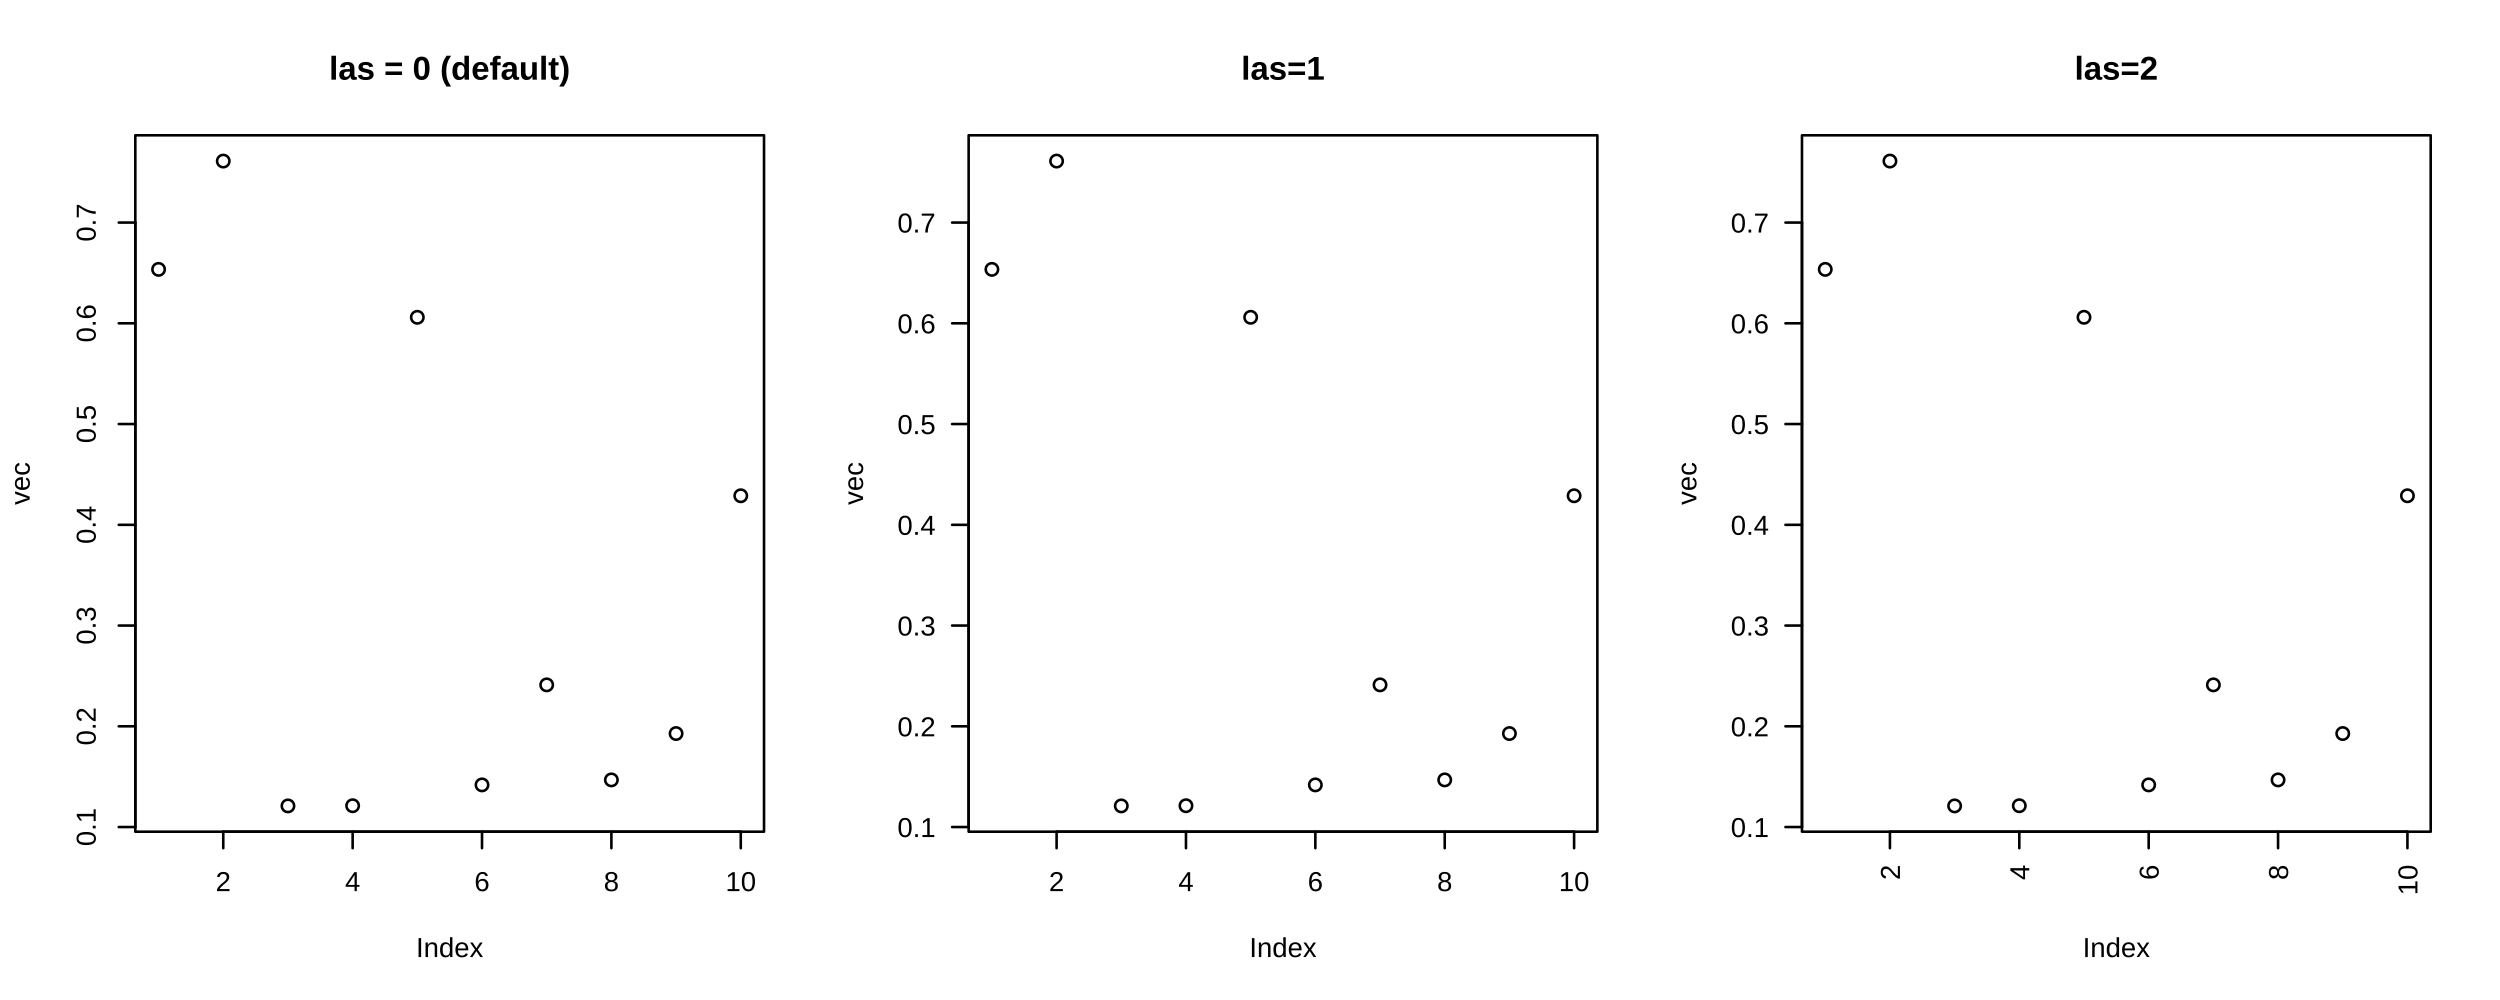
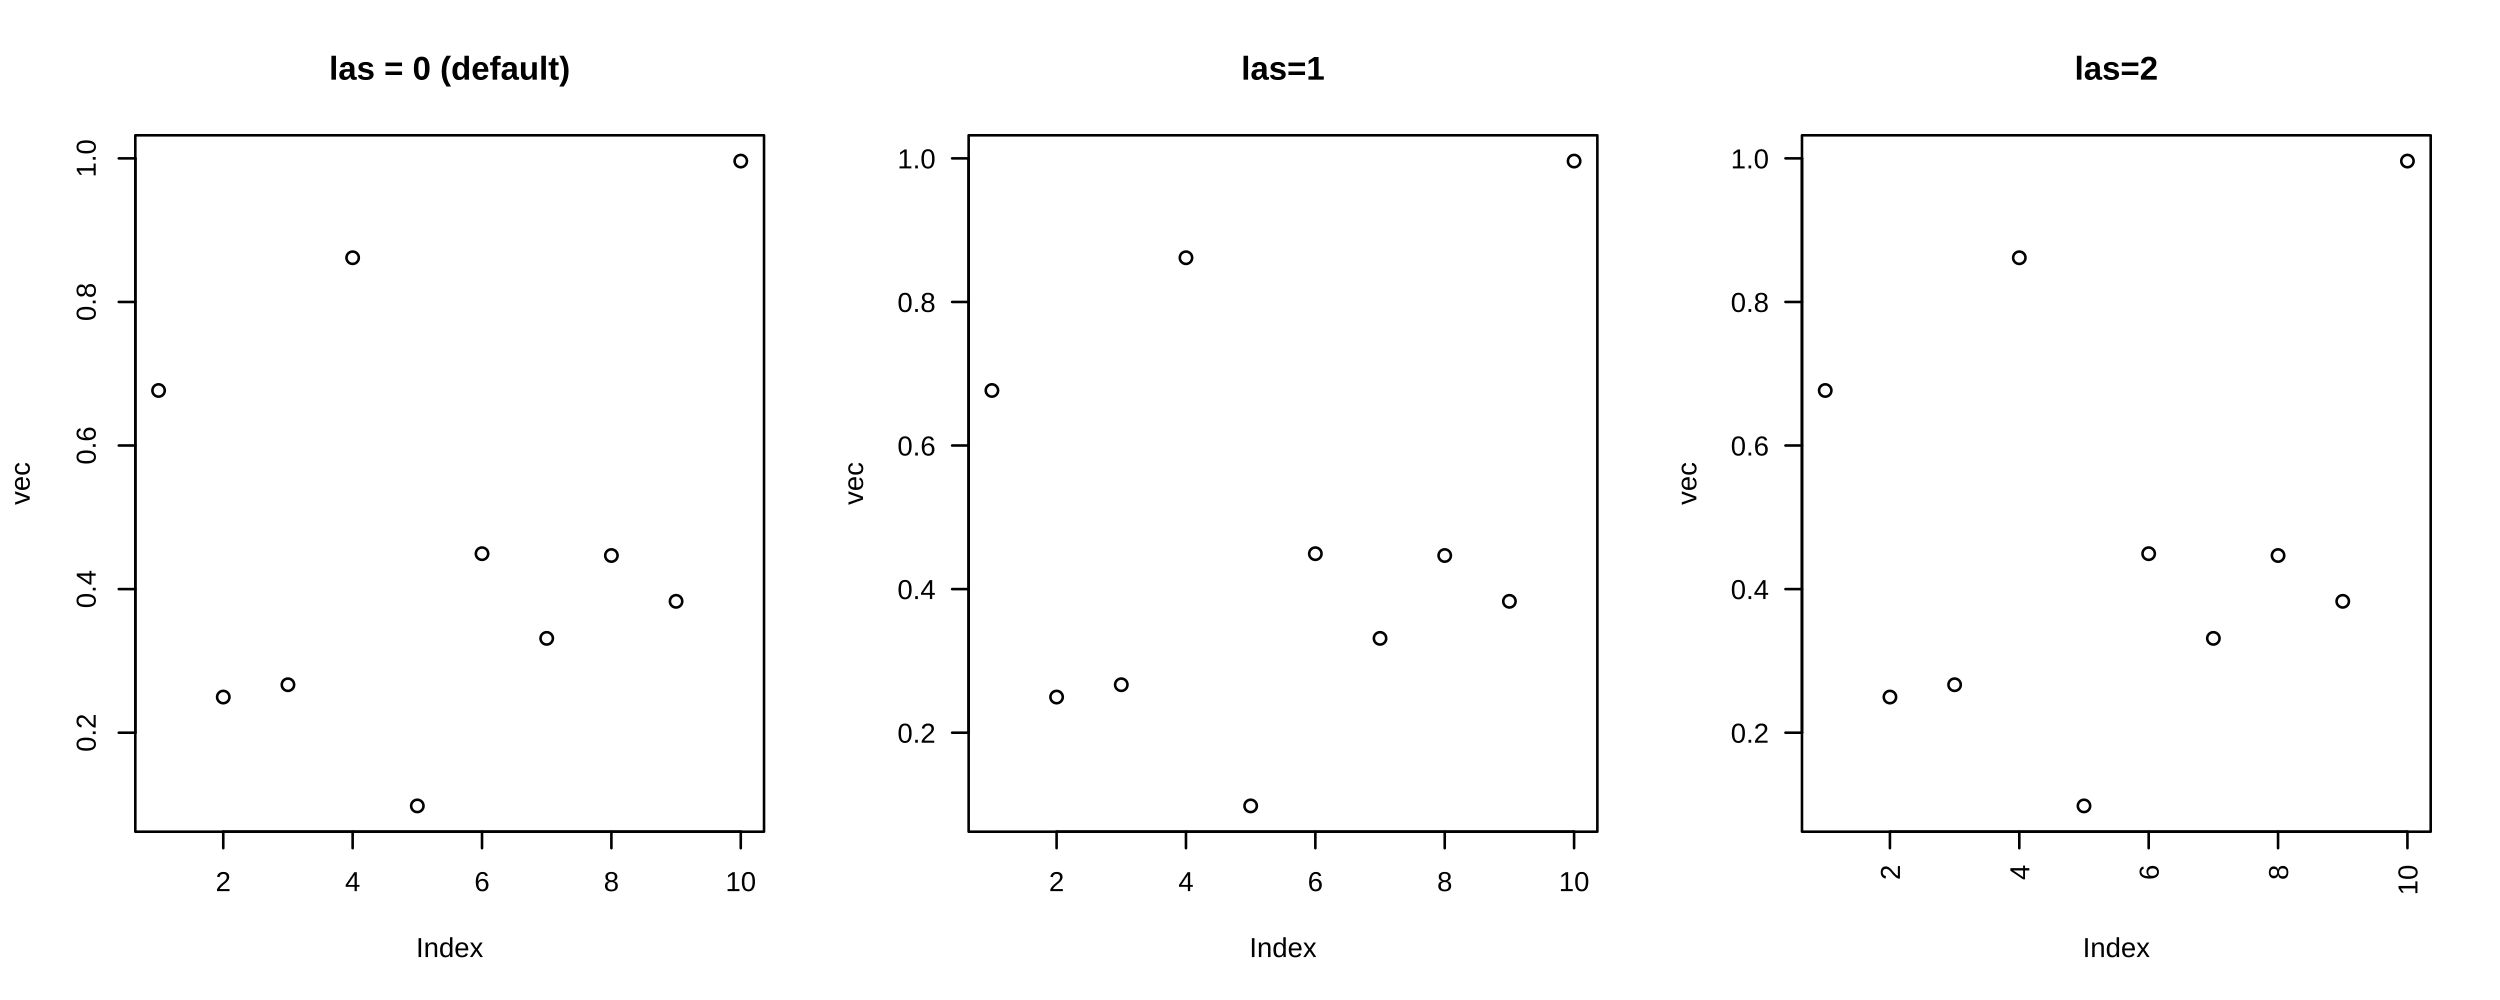
<svg xmlns="http://www.w3.org/2000/svg" class="svglite" width="720.00pt" height="288.00pt" viewBox="0 0 720.00 288.00">
  <defs>
    <style type="text/css">
    .svglite line, .svglite polyline, .svglite polygon, .svglite path, .svglite rect, .svglite circle {
      fill: none;
      stroke: #000000;
      stroke-linecap: round;
      stroke-linejoin: round;
      stroke-miterlimit: 10.00;
    }
    .svglite text {
      white-space: pre;
    }
  </style>
  </defs>
  <rect width="100%" height="100%" style="stroke: none; fill: #FFFFFF;" />
  <defs>
    <clipPath id="cpMC4wMHw3MjAuMDB8MC4wMHwyODguMDA=">
      <rect x="0.00" y="0.00" width="720.00" height="288.00" />
    </clipPath>
  </defs>
  <g clip-path="url(#cpMC4wMHw3MjAuMDB8MC4wMHwyODguMDA=)">
</g>
  <defs>
    <clipPath id="cpMzguOTd8MjIwLjA0fDM4Ljk3fDIzOS41Mw==">
      <rect x="38.97" y="38.97" width="181.08" height="200.56" />
    </clipPath>
  </defs>
  <g clip-path="url(#cpMzguOTd8MjIwLjA0fDM4Ljk3fDIzOS41Mw==)">
-     <circle cx="45.67" cy="77.58" r="1.78" style="stroke-width: 0.75;" />
-     <circle cx="64.30" cy="46.39" r="1.78" style="stroke-width: 0.75;" />
-     <circle cx="82.93" cy="232.10" r="1.78" style="stroke-width: 0.75;" />
-     <circle cx="101.56" cy="232.05" r="1.78" style="stroke-width: 0.75;" />
-     <circle cx="120.19" cy="91.38" r="1.78" style="stroke-width: 0.75;" />
-     <circle cx="138.82" cy="226.05" r="1.78" style="stroke-width: 0.75;" />
-     <circle cx="157.45" cy="197.24" r="1.78" style="stroke-width: 0.75;" />
-     <circle cx="176.08" cy="224.61" r="1.78" style="stroke-width: 0.75;" />
-     <circle cx="194.71" cy="211.26" r="1.78" style="stroke-width: 0.75;" />
-     <circle cx="213.34" cy="142.78" r="1.78" style="stroke-width: 0.75;" />
+     <circle cx="45.67" cy="112.46" r="1.78" style="stroke-width: 0.75;" />
+     <circle cx="64.30" cy="200.75" r="1.78" style="stroke-width: 0.75;" />
+     <circle cx="82.93" cy="197.20" r="1.78" style="stroke-width: 0.75;" />
+     <circle cx="101.56" cy="74.23" r="1.78" style="stroke-width: 0.75;" />
+     <circle cx="120.19" cy="232.10" r="1.78" style="stroke-width: 0.75;" />
+     <circle cx="138.82" cy="159.46" r="1.78" style="stroke-width: 0.75;" />
+     <circle cx="157.45" cy="183.85" r="1.78" style="stroke-width: 0.75;" />
+     <circle cx="176.08" cy="159.99" r="1.78" style="stroke-width: 0.75;" />
+     <circle cx="194.71" cy="173.18" r="1.78" style="stroke-width: 0.75;" />
+     <circle cx="213.34" cy="46.39" r="1.78" style="stroke-width: 0.75;" />
  </g>
  <g clip-path="url(#cpMC4wMHw3MjAuMDB8MC4wMHwyODguMDA=)">
    <line x1="64.30" y1="239.53" x2="213.34" y2="239.53" style="stroke-width: 0.75;" />
    <line x1="64.30" y1="239.53" x2="64.30" y2="244.28" style="stroke-width: 0.75;" />
    <line x1="101.56" y1="239.53" x2="101.56" y2="244.28" style="stroke-width: 0.75;" />
    <line x1="138.82" y1="239.53" x2="138.82" y2="244.28" style="stroke-width: 0.75;" />
    <line x1="176.08" y1="239.53" x2="176.08" y2="244.28" style="stroke-width: 0.75;" />
    <line x1="213.34" y1="239.53" x2="213.34" y2="244.28" style="stroke-width: 0.75;" />
    <text x="64.30" y="256.64" text-anchor="middle" style="font-size: 7.92px; font-family: &quot;Liberation Sans&quot;;" textLength="5.03px" lengthAdjust="spacingAndGlyphs">2</text>
    <text x="101.56" y="256.64" text-anchor="middle" style="font-size: 7.92px; font-family: &quot;Liberation Sans&quot;;" textLength="5.03px" lengthAdjust="spacingAndGlyphs">4</text>
    <text x="138.82" y="256.64" text-anchor="middle" style="font-size: 7.92px; font-family: &quot;Liberation Sans&quot;;" textLength="5.03px" lengthAdjust="spacingAndGlyphs">6</text>
    <text x="176.08" y="256.64" text-anchor="middle" style="font-size: 7.92px; font-family: &quot;Liberation Sans&quot;;" textLength="5.03px" lengthAdjust="spacingAndGlyphs">8</text>
    <text x="213.34" y="256.64" text-anchor="middle" style="font-size: 7.92px; font-family: &quot;Liberation Sans&quot;;" textLength="10.07px" lengthAdjust="spacingAndGlyphs">10</text>
-     <line x1="38.97" y1="238.19" x2="38.97" y2="64.10" style="stroke-width: 0.75;" />
-     <line x1="38.97" y1="238.19" x2="34.21" y2="238.19" style="stroke-width: 0.75;" />
-     <line x1="38.97" y1="209.18" x2="34.21" y2="209.18" style="stroke-width: 0.75;" />
-     <line x1="38.97" y1="180.16" x2="34.21" y2="180.16" style="stroke-width: 0.75;" />
-     <line x1="38.97" y1="151.15" x2="34.21" y2="151.15" style="stroke-width: 0.75;" />
-     <line x1="38.97" y1="122.13" x2="34.21" y2="122.13" style="stroke-width: 0.75;" />
-     <line x1="38.97" y1="93.12" x2="34.21" y2="93.12" style="stroke-width: 0.75;" />
-     <line x1="38.97" y1="64.10" x2="34.21" y2="64.10" style="stroke-width: 0.75;" />
-     <text transform="translate(27.56,238.19) rotate(-90)" text-anchor="middle" style="font-size: 7.92px; font-family: &quot;Liberation Sans&quot;;" textLength="12.58px" lengthAdjust="spacingAndGlyphs">0.1</text>
-     <text transform="translate(27.56,209.18) rotate(-90)" text-anchor="middle" style="font-size: 7.92px; font-family: &quot;Liberation Sans&quot;;" textLength="12.58px" lengthAdjust="spacingAndGlyphs">0.2</text>
-     <text transform="translate(27.56,180.16) rotate(-90)" text-anchor="middle" style="font-size: 7.92px; font-family: &quot;Liberation Sans&quot;;" textLength="12.58px" lengthAdjust="spacingAndGlyphs">0.3</text>
-     <text transform="translate(27.56,151.15) rotate(-90)" text-anchor="middle" style="font-size: 7.92px; font-family: &quot;Liberation Sans&quot;;" textLength="12.58px" lengthAdjust="spacingAndGlyphs">0.4</text>
-     <text transform="translate(27.56,122.13) rotate(-90)" text-anchor="middle" style="font-size: 7.92px; font-family: &quot;Liberation Sans&quot;;" textLength="12.58px" lengthAdjust="spacingAndGlyphs">0.5</text>
-     <text transform="translate(27.56,93.12) rotate(-90)" text-anchor="middle" style="font-size: 7.92px; font-family: &quot;Liberation Sans&quot;;" textLength="12.58px" lengthAdjust="spacingAndGlyphs">0.6</text>
-     <text transform="translate(27.56,64.10) rotate(-90)" text-anchor="middle" style="font-size: 7.92px; font-family: &quot;Liberation Sans&quot;;" textLength="12.58px" lengthAdjust="spacingAndGlyphs">0.7</text>
+     <line x1="38.97" y1="211.02" x2="38.97" y2="45.61" style="stroke-width: 0.75;" />
+     <line x1="38.97" y1="211.02" x2="34.21" y2="211.02" style="stroke-width: 0.75;" />
+     <line x1="38.97" y1="169.66" x2="34.21" y2="169.66" style="stroke-width: 0.75;" />
+     <line x1="38.97" y1="128.31" x2="34.21" y2="128.31" style="stroke-width: 0.75;" />
+     <line x1="38.97" y1="86.96" x2="34.21" y2="86.96" style="stroke-width: 0.75;" />
+     <line x1="38.97" y1="45.61" x2="34.21" y2="45.61" style="stroke-width: 0.75;" />
+     <text transform="translate(27.56,211.02) rotate(-90)" text-anchor="middle" style="font-size: 7.92px; font-family: &quot;Liberation Sans&quot;;" textLength="12.58px" lengthAdjust="spacingAndGlyphs">0.2</text>
+     <text transform="translate(27.56,169.66) rotate(-90)" text-anchor="middle" style="font-size: 7.92px; font-family: &quot;Liberation Sans&quot;;" textLength="12.58px" lengthAdjust="spacingAndGlyphs">0.4</text>
+     <text transform="translate(27.56,128.31) rotate(-90)" text-anchor="middle" style="font-size: 7.92px; font-family: &quot;Liberation Sans&quot;;" textLength="12.58px" lengthAdjust="spacingAndGlyphs">0.6</text>
+     <text transform="translate(27.56,86.96) rotate(-90)" text-anchor="middle" style="font-size: 7.92px; font-family: &quot;Liberation Sans&quot;;" textLength="12.58px" lengthAdjust="spacingAndGlyphs">0.8</text>
+     <text transform="translate(27.56,45.61) rotate(-90)" text-anchor="middle" style="font-size: 7.92px; font-family: &quot;Liberation Sans&quot;;" textLength="12.58px" lengthAdjust="spacingAndGlyphs">1.0</text>
    <polygon points="38.97,239.53 220.04,239.53 220.04,38.97 38.97,38.97 " style="stroke-width: 0.75;" />
  </g>
  <defs>
    <clipPath id="cpMC4wMHwyNDAuMDB8MC4wMHwyODguMDA=">
      <rect x="0.00" y="0.00" width="240.00" height="288.00" />
    </clipPath>
  </defs>
  <g clip-path="url(#cpMC4wMHwyNDAuMDB8MC4wMHwyODguMDA=)">
    <text x="129.50" y="22.95" text-anchor="middle" style="font-size: 9.50px; font-weight: bold; font-family: &quot;Liberation Sans&quot;;" textLength="86.82px" lengthAdjust="spacingAndGlyphs">las = 0 (default)</text>
    <text x="129.50" y="275.64" text-anchor="middle" style="font-size: 7.92px; font-family: &quot;Liberation Sans&quot;;" textLength="21.77px" lengthAdjust="spacingAndGlyphs">Index</text>
    <text transform="translate(8.55,139.25) rotate(-90)" text-anchor="middle" style="font-size: 7.92px; font-family: &quot;Liberation Sans&quot;;" textLength="13.90px" lengthAdjust="spacingAndGlyphs">vec</text>
  </g>
  <defs>
    <clipPath id="cpMjc4Ljk3fDQ2MC4wNHwzOC45N3wyMzkuNTM=">
      <rect x="278.97" y="38.97" width="181.08" height="200.56" />
    </clipPath>
  </defs>
  <g clip-path="url(#cpMjc4Ljk3fDQ2MC4wNHwzOC45N3wyMzkuNTM=)">
-     <circle cx="285.67" cy="77.58" r="1.78" style="stroke-width: 0.75;" />
-     <circle cx="304.30" cy="46.39" r="1.78" style="stroke-width: 0.75;" />
-     <circle cx="322.93" cy="232.10" r="1.78" style="stroke-width: 0.75;" />
-     <circle cx="341.56" cy="232.05" r="1.78" style="stroke-width: 0.75;" />
-     <circle cx="360.19" cy="91.38" r="1.78" style="stroke-width: 0.75;" />
-     <circle cx="378.82" cy="226.05" r="1.78" style="stroke-width: 0.75;" />
-     <circle cx="397.45" cy="197.24" r="1.78" style="stroke-width: 0.75;" />
-     <circle cx="416.08" cy="224.61" r="1.78" style="stroke-width: 0.75;" />
-     <circle cx="434.71" cy="211.26" r="1.78" style="stroke-width: 0.75;" />
-     <circle cx="453.34" cy="142.78" r="1.78" style="stroke-width: 0.75;" />
+     <circle cx="285.67" cy="112.46" r="1.78" style="stroke-width: 0.75;" />
+     <circle cx="304.30" cy="200.75" r="1.78" style="stroke-width: 0.75;" />
+     <circle cx="322.93" cy="197.20" r="1.78" style="stroke-width: 0.75;" />
+     <circle cx="341.56" cy="74.23" r="1.78" style="stroke-width: 0.75;" />
+     <circle cx="360.19" cy="232.10" r="1.78" style="stroke-width: 0.75;" />
+     <circle cx="378.82" cy="159.46" r="1.78" style="stroke-width: 0.75;" />
+     <circle cx="397.45" cy="183.85" r="1.78" style="stroke-width: 0.75;" />
+     <circle cx="416.08" cy="159.99" r="1.78" style="stroke-width: 0.75;" />
+     <circle cx="434.71" cy="173.18" r="1.78" style="stroke-width: 0.75;" />
+     <circle cx="453.34" cy="46.39" r="1.78" style="stroke-width: 0.75;" />
  </g>
  <g clip-path="url(#cpMC4wMHw3MjAuMDB8MC4wMHwyODguMDA=)">
    <line x1="304.30" y1="239.53" x2="453.34" y2="239.53" style="stroke-width: 0.75;" />
    <line x1="304.30" y1="239.53" x2="304.30" y2="244.28" style="stroke-width: 0.75;" />
    <line x1="341.56" y1="239.53" x2="341.56" y2="244.28" style="stroke-width: 0.75;" />
    <line x1="378.82" y1="239.53" x2="378.82" y2="244.28" style="stroke-width: 0.75;" />
    <line x1="416.08" y1="239.53" x2="416.08" y2="244.28" style="stroke-width: 0.75;" />
    <line x1="453.34" y1="239.53" x2="453.34" y2="244.28" style="stroke-width: 0.75;" />
    <text x="304.30" y="256.64" text-anchor="middle" style="font-size: 7.92px; font-family: &quot;Liberation Sans&quot;;" textLength="5.03px" lengthAdjust="spacingAndGlyphs">2</text>
    <text x="341.56" y="256.64" text-anchor="middle" style="font-size: 7.92px; font-family: &quot;Liberation Sans&quot;;" textLength="5.03px" lengthAdjust="spacingAndGlyphs">4</text>
    <text x="378.82" y="256.64" text-anchor="middle" style="font-size: 7.92px; font-family: &quot;Liberation Sans&quot;;" textLength="5.03px" lengthAdjust="spacingAndGlyphs">6</text>
    <text x="416.08" y="256.64" text-anchor="middle" style="font-size: 7.92px; font-family: &quot;Liberation Sans&quot;;" textLength="5.03px" lengthAdjust="spacingAndGlyphs">8</text>
    <text x="453.34" y="256.64" text-anchor="middle" style="font-size: 7.92px; font-family: &quot;Liberation Sans&quot;;" textLength="10.07px" lengthAdjust="spacingAndGlyphs">10</text>
-     <line x1="278.97" y1="238.19" x2="278.97" y2="64.10" style="stroke-width: 0.75;" />
-     <line x1="278.97" y1="238.19" x2="274.21" y2="238.19" style="stroke-width: 0.75;" />
-     <line x1="278.97" y1="209.18" x2="274.21" y2="209.18" style="stroke-width: 0.75;" />
-     <line x1="278.97" y1="180.16" x2="274.21" y2="180.16" style="stroke-width: 0.75;" />
-     <line x1="278.97" y1="151.15" x2="274.21" y2="151.15" style="stroke-width: 0.75;" />
-     <line x1="278.97" y1="122.13" x2="274.21" y2="122.13" style="stroke-width: 0.75;" />
-     <line x1="278.97" y1="93.12" x2="274.21" y2="93.12" style="stroke-width: 0.75;" />
-     <line x1="278.97" y1="64.10" x2="274.21" y2="64.10" style="stroke-width: 0.75;" />
-     <text x="269.46" y="241.07" text-anchor="end" style="font-size: 7.92px; font-family: &quot;Liberation Sans&quot;;" textLength="12.58px" lengthAdjust="spacingAndGlyphs">0.1</text>
-     <text x="269.46" y="212.06" text-anchor="end" style="font-size: 7.92px; font-family: &quot;Liberation Sans&quot;;" textLength="12.58px" lengthAdjust="spacingAndGlyphs">0.2</text>
-     <text x="269.46" y="183.04" text-anchor="end" style="font-size: 7.92px; font-family: &quot;Liberation Sans&quot;;" textLength="12.58px" lengthAdjust="spacingAndGlyphs">0.3</text>
-     <text x="269.46" y="154.03" text-anchor="end" style="font-size: 7.92px; font-family: &quot;Liberation Sans&quot;;" textLength="12.58px" lengthAdjust="spacingAndGlyphs">0.4</text>
-     <text x="269.46" y="125.01" text-anchor="end" style="font-size: 7.92px; font-family: &quot;Liberation Sans&quot;;" textLength="12.58px" lengthAdjust="spacingAndGlyphs">0.5</text>
-     <text x="269.46" y="96.00" text-anchor="end" style="font-size: 7.92px; font-family: &quot;Liberation Sans&quot;;" textLength="12.58px" lengthAdjust="spacingAndGlyphs">0.6</text>
-     <text x="269.46" y="66.98" text-anchor="end" style="font-size: 7.92px; font-family: &quot;Liberation Sans&quot;;" textLength="12.58px" lengthAdjust="spacingAndGlyphs">0.7</text>
+     <line x1="278.97" y1="211.02" x2="278.97" y2="45.61" style="stroke-width: 0.75;" />
+     <line x1="278.97" y1="211.02" x2="274.21" y2="211.02" style="stroke-width: 0.75;" />
+     <line x1="278.97" y1="169.66" x2="274.21" y2="169.66" style="stroke-width: 0.75;" />
+     <line x1="278.97" y1="128.31" x2="274.21" y2="128.31" style="stroke-width: 0.75;" />
+     <line x1="278.97" y1="86.96" x2="274.21" y2="86.96" style="stroke-width: 0.75;" />
+     <line x1="278.97" y1="45.61" x2="274.21" y2="45.61" style="stroke-width: 0.75;" />
+     <text x="269.46" y="213.90" text-anchor="end" style="font-size: 7.92px; font-family: &quot;Liberation Sans&quot;;" textLength="12.58px" lengthAdjust="spacingAndGlyphs">0.2</text>
+     <text x="269.46" y="172.54" text-anchor="end" style="font-size: 7.92px; font-family: &quot;Liberation Sans&quot;;" textLength="12.58px" lengthAdjust="spacingAndGlyphs">0.4</text>
+     <text x="269.46" y="131.19" text-anchor="end" style="font-size: 7.92px; font-family: &quot;Liberation Sans&quot;;" textLength="12.58px" lengthAdjust="spacingAndGlyphs">0.6</text>
+     <text x="269.46" y="89.84" text-anchor="end" style="font-size: 7.92px; font-family: &quot;Liberation Sans&quot;;" textLength="12.58px" lengthAdjust="spacingAndGlyphs">0.8</text>
+     <text x="269.46" y="48.49" text-anchor="end" style="font-size: 7.92px; font-family: &quot;Liberation Sans&quot;;" textLength="12.58px" lengthAdjust="spacingAndGlyphs">1.0</text>
    <polygon points="278.97,239.53 460.04,239.53 460.04,38.97 278.97,38.97 " style="stroke-width: 0.75;" />
  </g>
  <defs>
    <clipPath id="cpMjQwLjAwfDQ4MC4wMHwwLjAwfDI4OC4wMA==">
      <rect x="240.00" y="0.00" width="240.00" height="288.00" />
    </clipPath>
  </defs>
  <g clip-path="url(#cpMjQwLjAwfDQ4MC4wMHwwLjAwfDI4OC4wMA==)">
    <text x="369.50" y="22.95" text-anchor="middle" style="font-size: 9.50px; font-weight: bold; font-family: &quot;Liberation Sans&quot;;" textLength="29.88px" lengthAdjust="spacingAndGlyphs">las=1</text>
    <text x="369.50" y="275.64" text-anchor="middle" style="font-size: 7.92px; font-family: &quot;Liberation Sans&quot;;" textLength="21.77px" lengthAdjust="spacingAndGlyphs">Index</text>
    <text transform="translate(248.55,139.25) rotate(-90)" text-anchor="middle" style="font-size: 7.92px; font-family: &quot;Liberation Sans&quot;;" textLength="13.90px" lengthAdjust="spacingAndGlyphs">vec</text>
  </g>
  <defs>
    <clipPath id="cpNTE4Ljk3fDcwMC4wNHwzOC45N3wyMzkuNTM=">
      <rect x="518.97" y="38.97" width="181.08" height="200.56" />
    </clipPath>
  </defs>
  <g clip-path="url(#cpNTE4Ljk3fDcwMC4wNHwzOC45N3wyMzkuNTM=)">
-     <circle cx="525.67" cy="77.58" r="1.78" style="stroke-width: 0.75;" />
-     <circle cx="544.30" cy="46.39" r="1.78" style="stroke-width: 0.75;" />
-     <circle cx="562.93" cy="232.10" r="1.78" style="stroke-width: 0.75;" />
-     <circle cx="581.56" cy="232.05" r="1.78" style="stroke-width: 0.75;" />
-     <circle cx="600.19" cy="91.38" r="1.78" style="stroke-width: 0.75;" />
-     <circle cx="618.82" cy="226.05" r="1.78" style="stroke-width: 0.75;" />
-     <circle cx="637.45" cy="197.24" r="1.78" style="stroke-width: 0.75;" />
-     <circle cx="656.08" cy="224.61" r="1.78" style="stroke-width: 0.75;" />
-     <circle cx="674.71" cy="211.26" r="1.78" style="stroke-width: 0.75;" />
-     <circle cx="693.34" cy="142.78" r="1.78" style="stroke-width: 0.75;" />
+     <circle cx="525.67" cy="112.46" r="1.78" style="stroke-width: 0.75;" />
+     <circle cx="544.30" cy="200.75" r="1.78" style="stroke-width: 0.75;" />
+     <circle cx="562.93" cy="197.20" r="1.78" style="stroke-width: 0.75;" />
+     <circle cx="581.56" cy="74.23" r="1.78" style="stroke-width: 0.75;" />
+     <circle cx="600.19" cy="232.10" r="1.78" style="stroke-width: 0.75;" />
+     <circle cx="618.82" cy="159.46" r="1.78" style="stroke-width: 0.75;" />
+     <circle cx="637.45" cy="183.85" r="1.78" style="stroke-width: 0.75;" />
+     <circle cx="656.08" cy="159.99" r="1.78" style="stroke-width: 0.75;" />
+     <circle cx="674.71" cy="173.18" r="1.78" style="stroke-width: 0.75;" />
+     <circle cx="693.34" cy="46.39" r="1.78" style="stroke-width: 0.75;" />
  </g>
  <g clip-path="url(#cpMC4wMHw3MjAuMDB8MC4wMHwyODguMDA=)">
    <line x1="544.30" y1="239.53" x2="693.34" y2="239.53" style="stroke-width: 0.75;" />
    <line x1="544.30" y1="239.53" x2="544.30" y2="244.28" style="stroke-width: 0.75;" />
    <line x1="581.56" y1="239.53" x2="581.56" y2="244.28" style="stroke-width: 0.75;" />
    <line x1="618.82" y1="239.53" x2="618.82" y2="244.28" style="stroke-width: 0.75;" />
    <line x1="656.08" y1="239.53" x2="656.08" y2="244.28" style="stroke-width: 0.75;" />
    <line x1="693.34" y1="239.53" x2="693.34" y2="244.28" style="stroke-width: 0.75;" />
    <text transform="translate(547.18,249.03) rotate(-90)" text-anchor="end" style="font-size: 7.92px; font-family: &quot;Liberation Sans&quot;;" textLength="5.03px" lengthAdjust="spacingAndGlyphs">2</text>
    <text transform="translate(584.44,249.03) rotate(-90)" text-anchor="end" style="font-size: 7.92px; font-family: &quot;Liberation Sans&quot;;" textLength="5.03px" lengthAdjust="spacingAndGlyphs">4</text>
    <text transform="translate(621.70,249.03) rotate(-90)" text-anchor="end" style="font-size: 7.92px; font-family: &quot;Liberation Sans&quot;;" textLength="5.03px" lengthAdjust="spacingAndGlyphs">6</text>
    <text transform="translate(658.96,249.03) rotate(-90)" text-anchor="end" style="font-size: 7.92px; font-family: &quot;Liberation Sans&quot;;" textLength="5.03px" lengthAdjust="spacingAndGlyphs">8</text>
    <text transform="translate(696.22,249.03) rotate(-90)" text-anchor="end" style="font-size: 7.92px; font-family: &quot;Liberation Sans&quot;;" textLength="10.07px" lengthAdjust="spacingAndGlyphs">10</text>
-     <line x1="518.97" y1="238.19" x2="518.97" y2="64.10" style="stroke-width: 0.75;" />
-     <line x1="518.97" y1="238.19" x2="514.21" y2="238.19" style="stroke-width: 0.75;" />
-     <line x1="518.97" y1="209.18" x2="514.21" y2="209.18" style="stroke-width: 0.75;" />
-     <line x1="518.97" y1="180.16" x2="514.21" y2="180.16" style="stroke-width: 0.75;" />
-     <line x1="518.97" y1="151.15" x2="514.21" y2="151.15" style="stroke-width: 0.75;" />
-     <line x1="518.97" y1="122.13" x2="514.21" y2="122.13" style="stroke-width: 0.75;" />
-     <line x1="518.97" y1="93.12" x2="514.21" y2="93.12" style="stroke-width: 0.75;" />
-     <line x1="518.97" y1="64.10" x2="514.21" y2="64.10" style="stroke-width: 0.75;" />
-     <text x="509.46" y="241.07" text-anchor="end" style="font-size: 7.92px; font-family: &quot;Liberation Sans&quot;;" textLength="12.58px" lengthAdjust="spacingAndGlyphs">0.1</text>
-     <text x="509.46" y="212.06" text-anchor="end" style="font-size: 7.92px; font-family: &quot;Liberation Sans&quot;;" textLength="12.58px" lengthAdjust="spacingAndGlyphs">0.2</text>
-     <text x="509.46" y="183.04" text-anchor="end" style="font-size: 7.92px; font-family: &quot;Liberation Sans&quot;;" textLength="12.58px" lengthAdjust="spacingAndGlyphs">0.3</text>
-     <text x="509.46" y="154.03" text-anchor="end" style="font-size: 7.92px; font-family: &quot;Liberation Sans&quot;;" textLength="12.58px" lengthAdjust="spacingAndGlyphs">0.4</text>
-     <text x="509.46" y="125.01" text-anchor="end" style="font-size: 7.92px; font-family: &quot;Liberation Sans&quot;;" textLength="12.58px" lengthAdjust="spacingAndGlyphs">0.5</text>
-     <text x="509.46" y="96.00" text-anchor="end" style="font-size: 7.92px; font-family: &quot;Liberation Sans&quot;;" textLength="12.58px" lengthAdjust="spacingAndGlyphs">0.6</text>
-     <text x="509.46" y="66.98" text-anchor="end" style="font-size: 7.92px; font-family: &quot;Liberation Sans&quot;;" textLength="12.58px" lengthAdjust="spacingAndGlyphs">0.7</text>
+     <line x1="518.97" y1="211.02" x2="518.97" y2="45.61" style="stroke-width: 0.75;" />
+     <line x1="518.97" y1="211.02" x2="514.21" y2="211.02" style="stroke-width: 0.75;" />
+     <line x1="518.97" y1="169.66" x2="514.21" y2="169.66" style="stroke-width: 0.75;" />
+     <line x1="518.97" y1="128.31" x2="514.21" y2="128.31" style="stroke-width: 0.75;" />
+     <line x1="518.97" y1="86.96" x2="514.21" y2="86.96" style="stroke-width: 0.75;" />
+     <line x1="518.97" y1="45.61" x2="514.21" y2="45.61" style="stroke-width: 0.75;" />
+     <text x="509.46" y="213.90" text-anchor="end" style="font-size: 7.92px; font-family: &quot;Liberation Sans&quot;;" textLength="12.58px" lengthAdjust="spacingAndGlyphs">0.2</text>
+     <text x="509.46" y="172.54" text-anchor="end" style="font-size: 7.92px; font-family: &quot;Liberation Sans&quot;;" textLength="12.58px" lengthAdjust="spacingAndGlyphs">0.4</text>
+     <text x="509.46" y="131.19" text-anchor="end" style="font-size: 7.92px; font-family: &quot;Liberation Sans&quot;;" textLength="12.58px" lengthAdjust="spacingAndGlyphs">0.6</text>
+     <text x="509.46" y="89.84" text-anchor="end" style="font-size: 7.92px; font-family: &quot;Liberation Sans&quot;;" textLength="12.58px" lengthAdjust="spacingAndGlyphs">0.8</text>
+     <text x="509.46" y="48.49" text-anchor="end" style="font-size: 7.92px; font-family: &quot;Liberation Sans&quot;;" textLength="12.58px" lengthAdjust="spacingAndGlyphs">1.0</text>
    <polygon points="518.97,239.53 700.04,239.53 700.04,38.97 518.97,38.97 " style="stroke-width: 0.75;" />
  </g>
  <defs>
    <clipPath id="cpNDgwLjAwfDcyMC4wMHwwLjAwfDI4OC4wMA==">
      <rect x="480.00" y="0.00" width="240.00" height="288.00" />
    </clipPath>
  </defs>
  <g clip-path="url(#cpNDgwLjAwfDcyMC4wMHwwLjAwfDI4OC4wMA==)">
    <text x="609.50" y="22.95" text-anchor="middle" style="font-size: 9.50px; font-weight: bold; font-family: &quot;Liberation Sans&quot;;" textLength="29.88px" lengthAdjust="spacingAndGlyphs">las=2</text>
    <text x="609.50" y="275.64" text-anchor="middle" style="font-size: 7.92px; font-family: &quot;Liberation Sans&quot;;" textLength="21.77px" lengthAdjust="spacingAndGlyphs">Index</text>
    <text transform="translate(488.55,139.25) rotate(-90)" text-anchor="middle" style="font-size: 7.92px; font-family: &quot;Liberation Sans&quot;;" textLength="13.90px" lengthAdjust="spacingAndGlyphs">vec</text>
  </g>
</svg>
